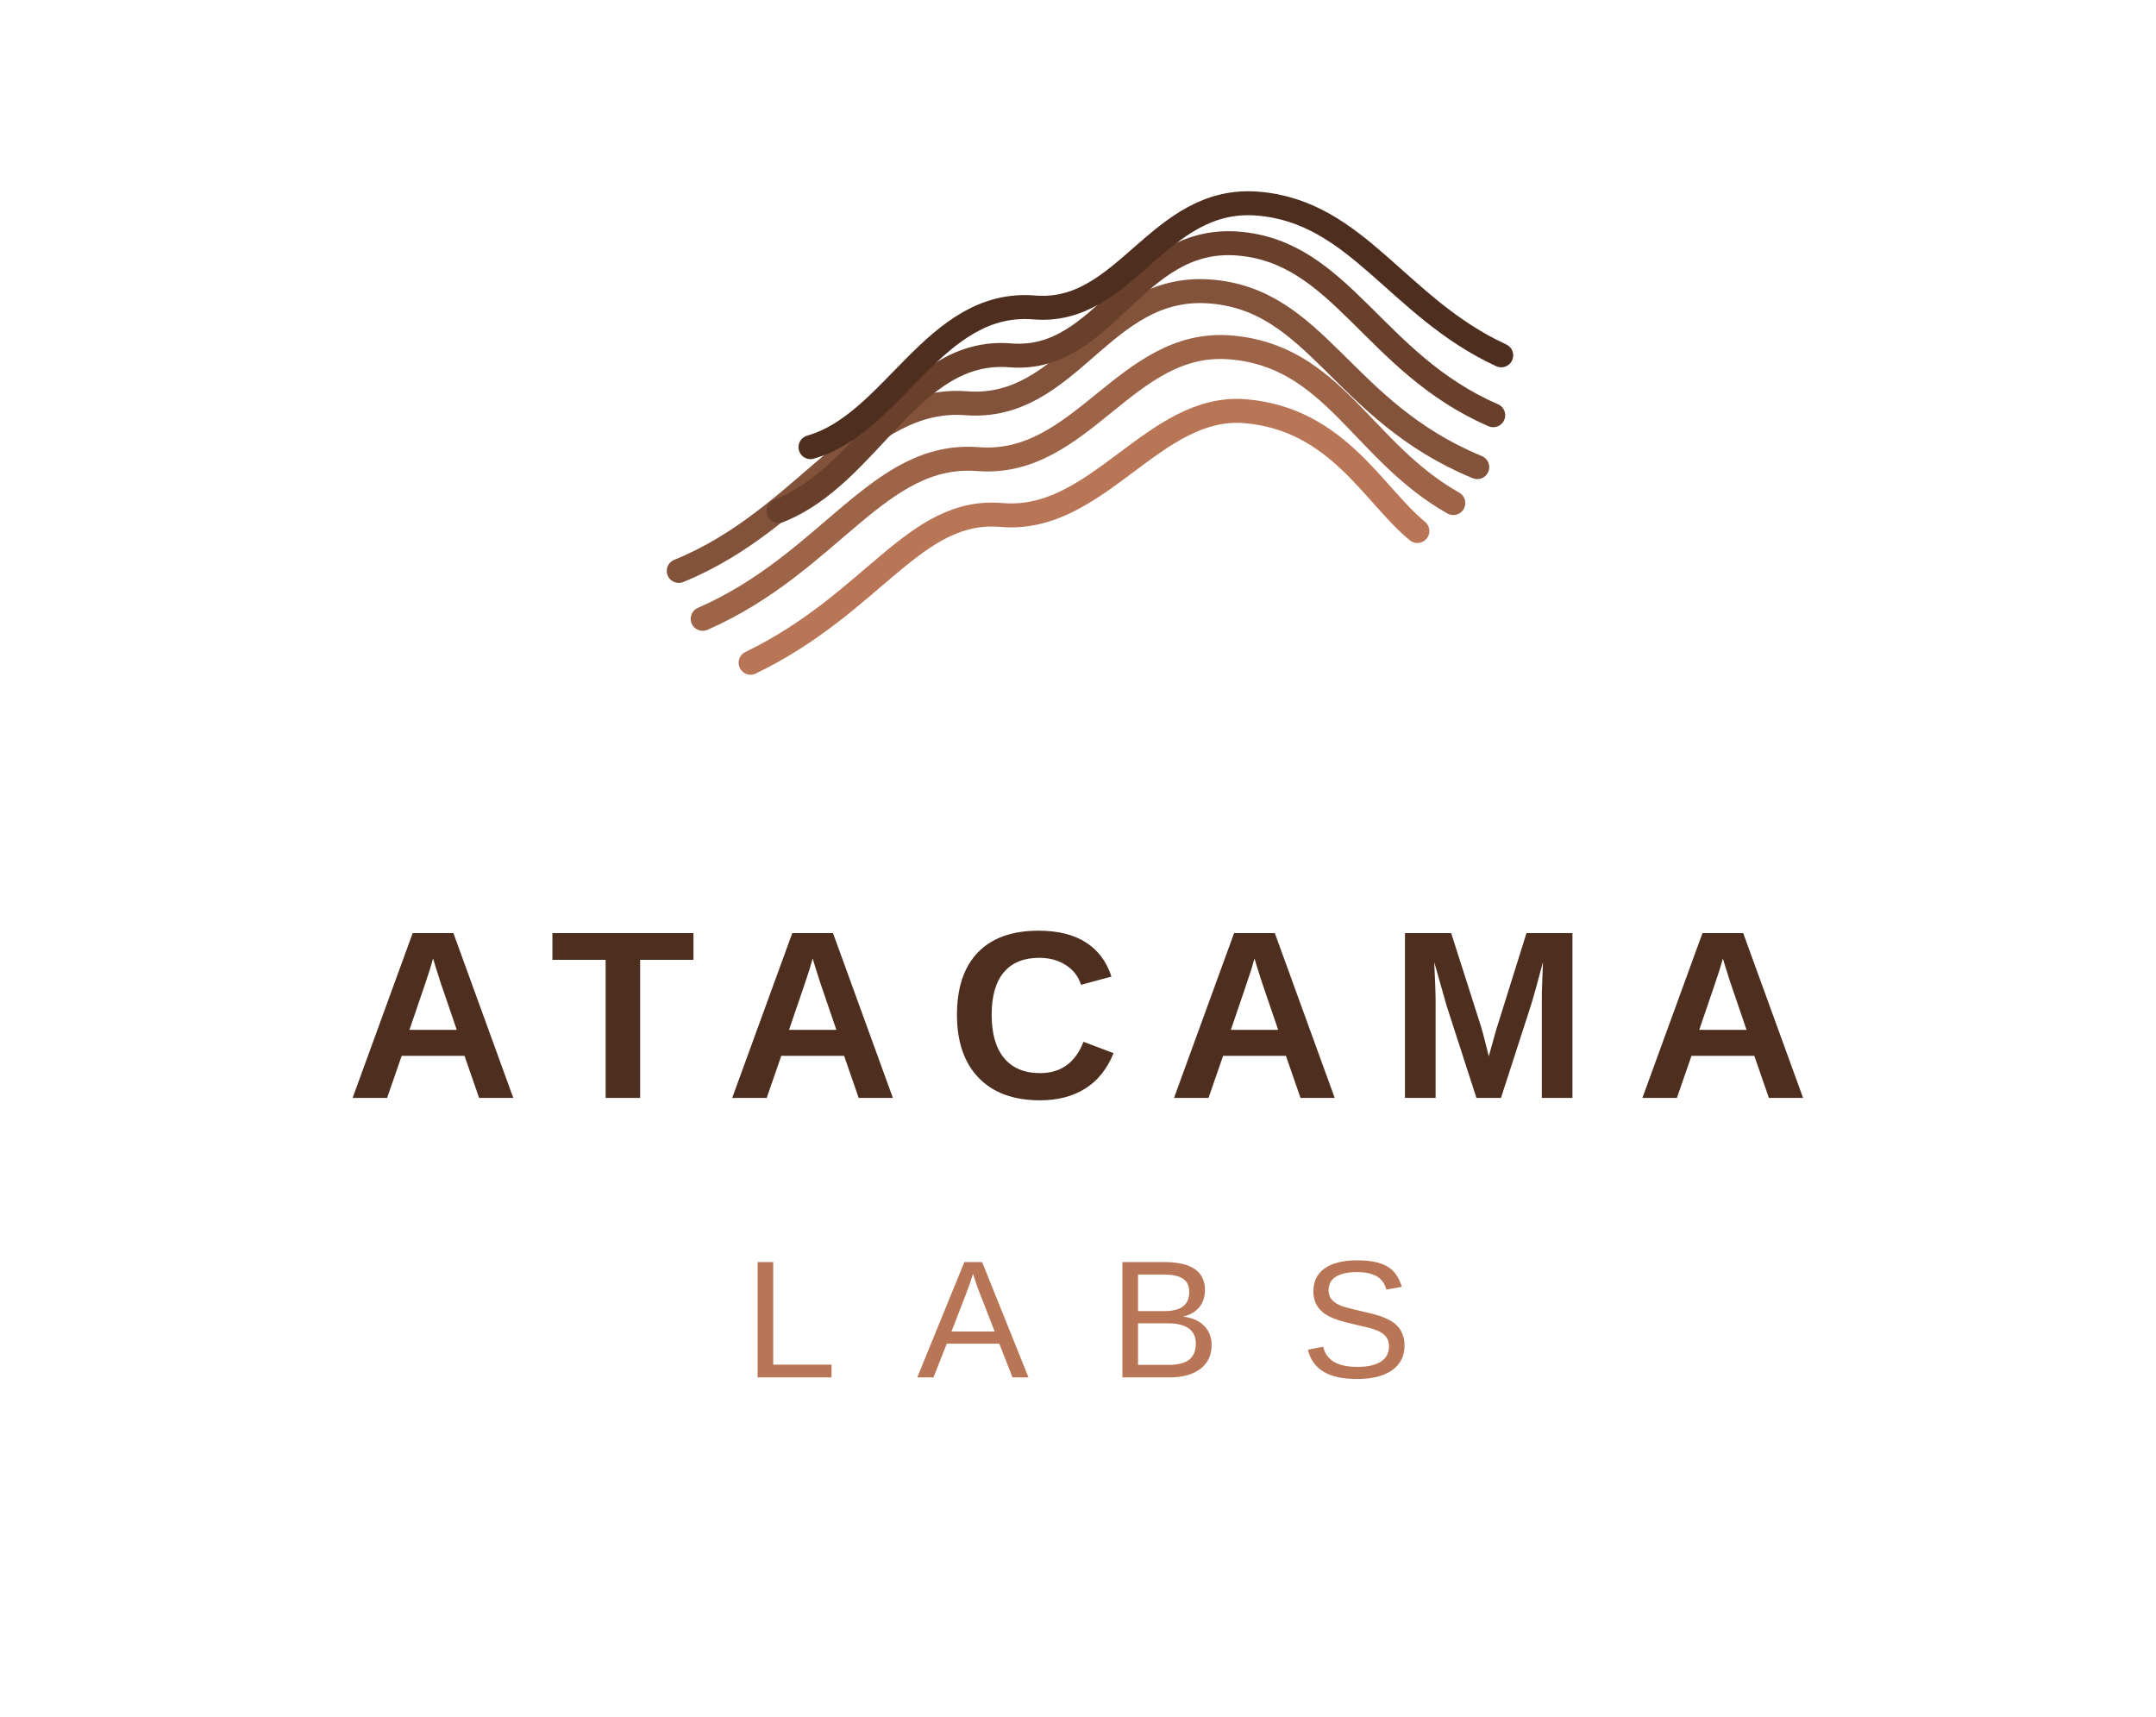
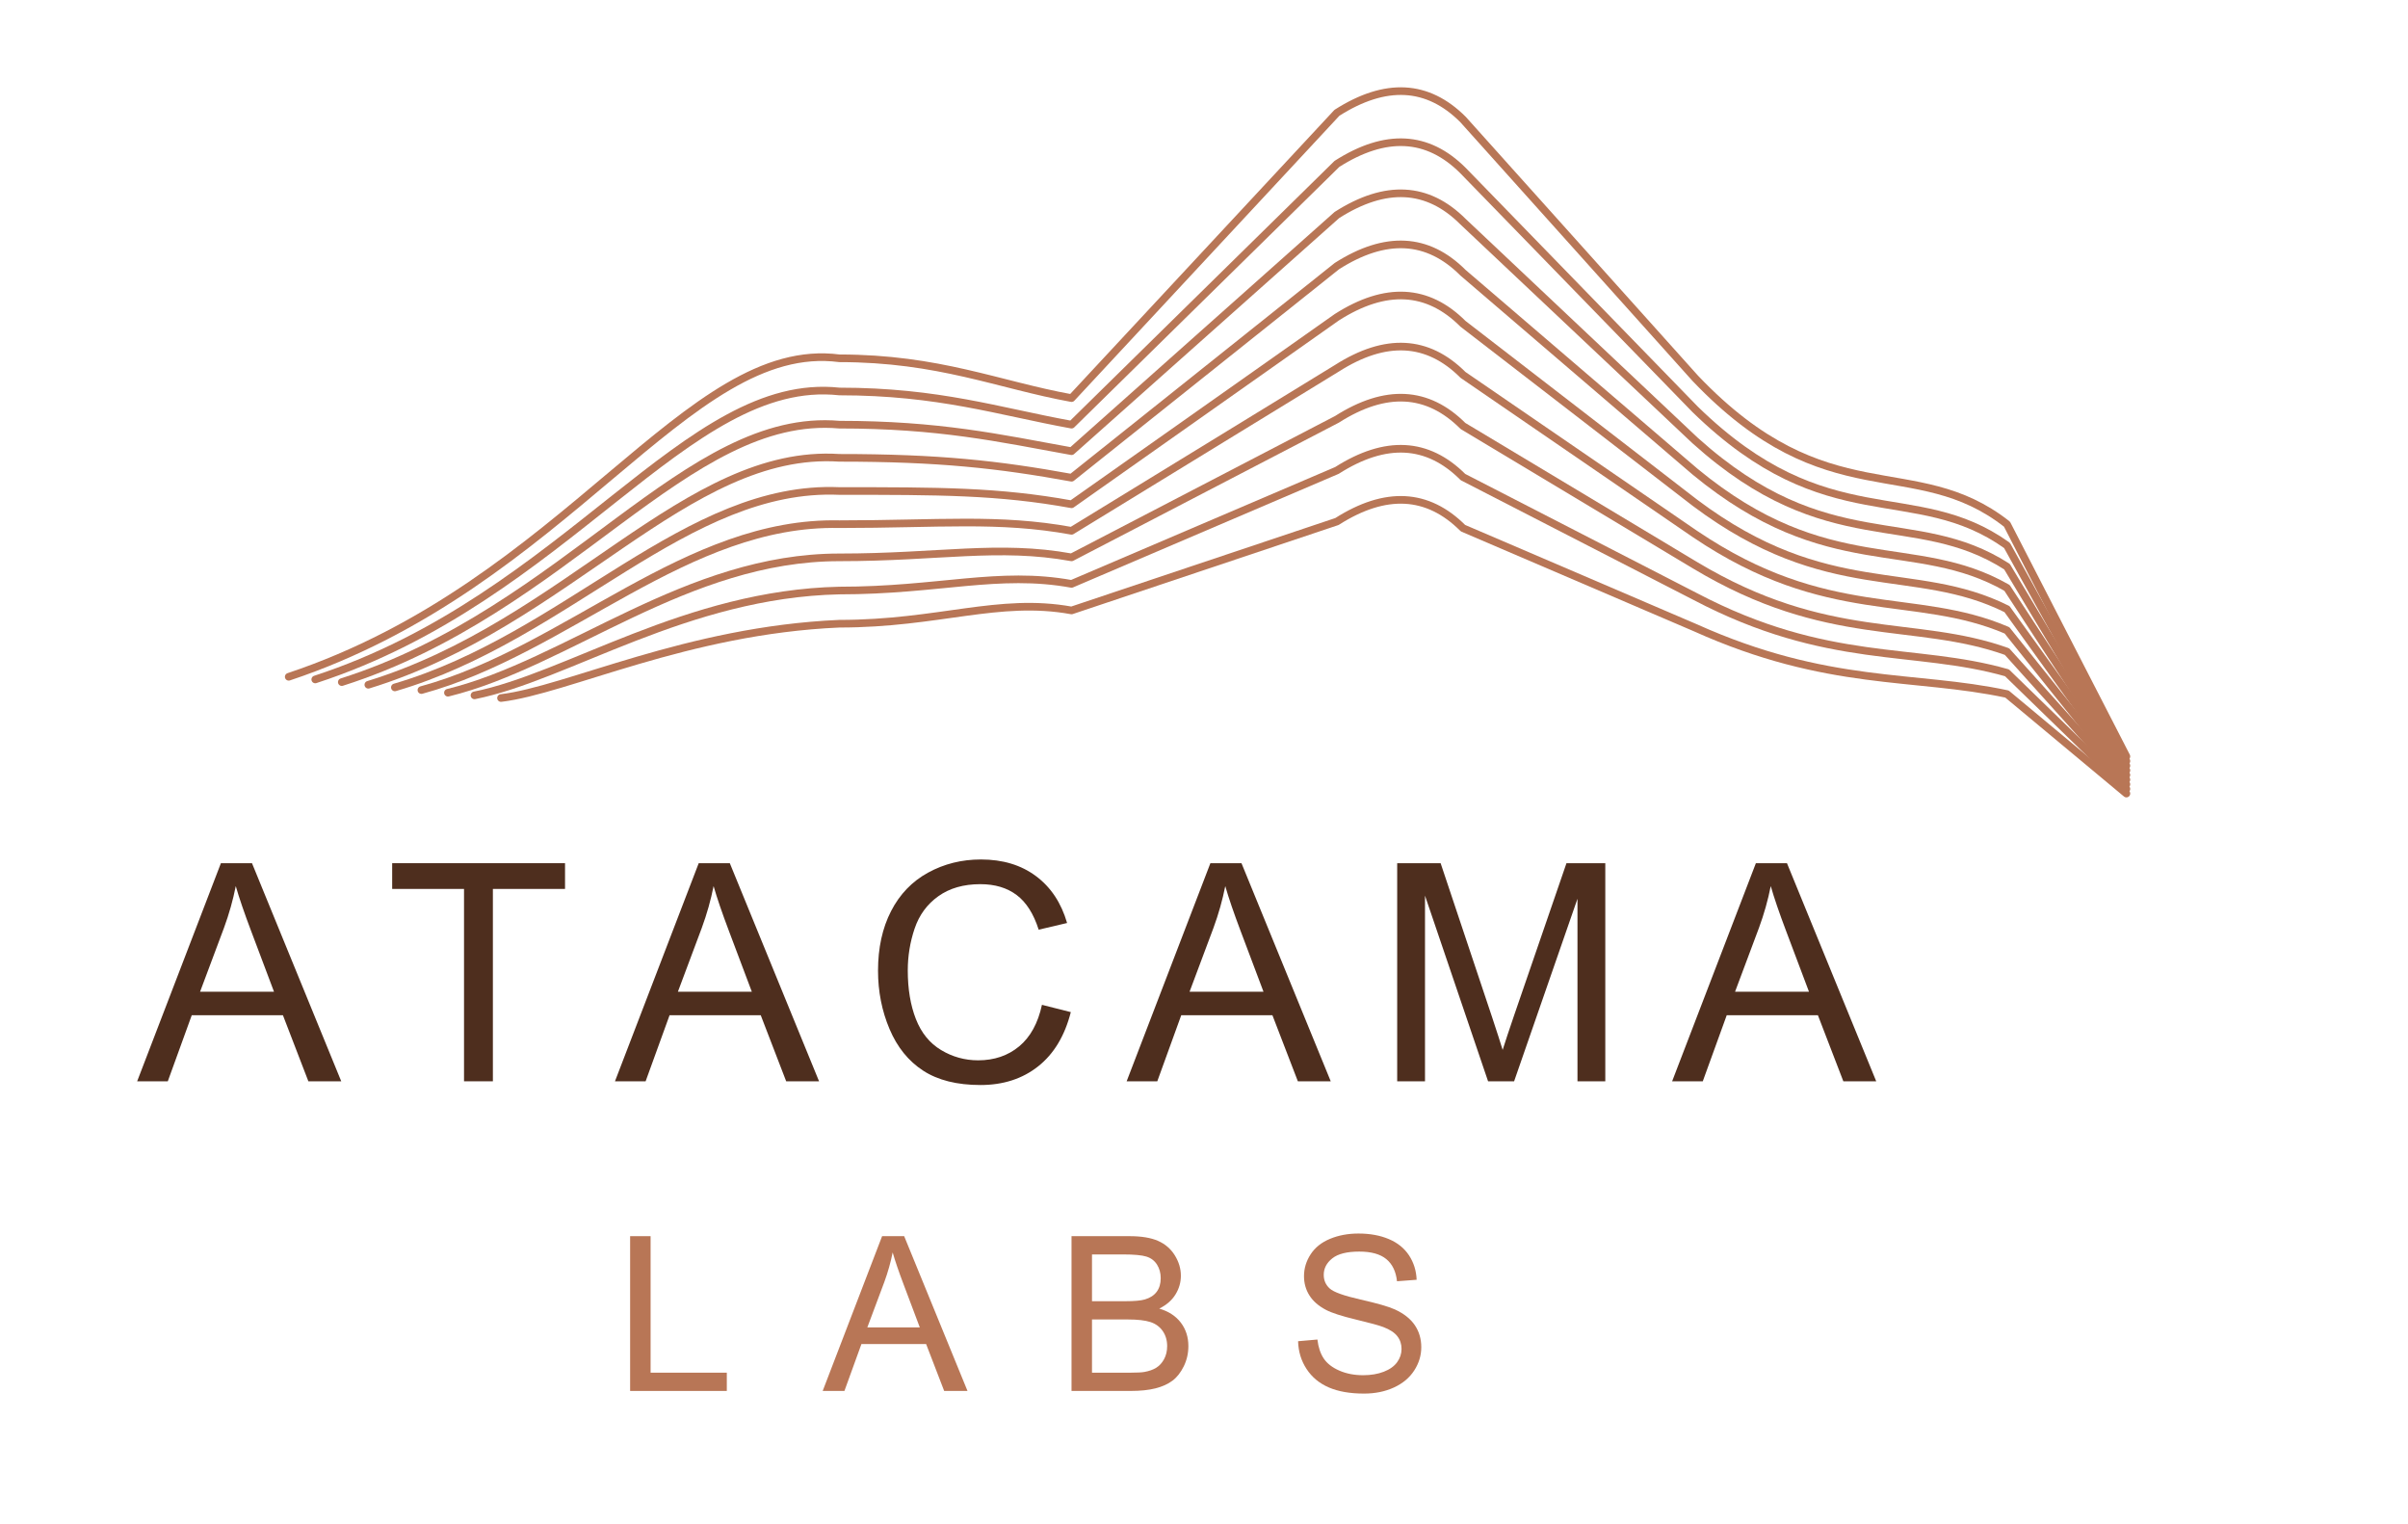
- <svg xmlns="http://www.w3.org/2000/svg" viewBox="0 0 540 430" role="img" aria-labelledby="atacama-s-title">
-   <g transform="translate(150,25)">
-     <g fill="none" stroke-width="6" stroke-linecap="round" stroke-linejoin="round">
-       <path stroke="#83523A" d="M20 118 C52 105 66 74 92 76 C118 78 126 46 153 48 C180 50 186 78 220 92" />
-       <path stroke="#9E6448" d="M26 130 C58 116 70 88 95 90 C121 92 132 60 158 62 C184 64 191 88 214 101" />
-       <path stroke="#B87656" d="M38 141 C69 126 79 102 101 104 C125 106 139 76 162 78 C185 80 194 99 205 108" />
-       <path stroke="#69402C" d="M45 103 C68 94 78 62 103 64 C127 66 134 34 160 36 C186 38 194 66 224 79" />
-       <path stroke="#4E2E1E" d="M53 87 C74 81 84 50 109 52 C132 54 140 24 165 26 C190 28 200 52 226 64" />
+ <svg xmlns="http://www.w3.org/2000/svg" viewBox="0 0 490 310">
+   <g transform="translate(52,0) scale(1.35)">
+     <g fill="none" stroke="#B87656" stroke-width="1.15" stroke-linecap="round" stroke-linejoin="round">
+       <path d="M 5 102.0 C 47 88 65 51.0 88 54 C 103 54 112 58 123 60 L 163 17.0 Q 174 10.0 182 18.0 L 217 57.0 C 237 78.0 250 68.0 264 79.0 L 282 114.0" />
+       <path d="M 9 102.4 C 47 90 65 56.5 88 59 C 103 59 112 62 123 64 L 163 24.7 Q 174 17.7 182 25.7 L 217 61.7 C 237 81.2 250 72.2 264 82.2 L 282 114.7" />
+       <path d="M 13 102.8 C 47 92 65 62.0 88 64 C 103 64 112 66 123 68 L 163 32.4 Q 174 25.4 182 33.4 L 217 66.4 C 237 84.4 250 76.4 264 85.4 L 282 115.4" />
+       <path d="M 17 103.2 C 47 94 65 67.5 88 69 C 103 69 112 70 123 72 L 163 40.1 Q 174 33.1 182 41.1 L 217 71.1 C 237 87.6 250 80.6 264 88.6 L 282 116.1" />
+       <path d="M 21 103.6 C 47 96 65 73.0 88 74 C 103 74 112 74 123 76 L 163 47.8 Q 174 40.8 182 48.8 L 217 75.8 C 237 90.8 250 84.8 264 91.8 L 282 116.8" />
+       <path d="M 25 104.0 C 47 98 65 78.5 88 79 C 103 79 112 78 123 80 L 163 55.5 Q 174 48.5 182 56.5 L 217 80.5 C 237 94.0 250 89.0 264 95.0 L 282 117.5" />
+       <path d="M 29 104.4 C 47 100 65 84.0 88 84 C 103 84 112 82 123 84 L 163 63.2 Q 174 56.2 182 64.2 L 217 85.2 C 237 97.2 250 93.2 264 98.2 L 282 118.2" />
+       <path d="M 33 104.8 C 47 102 65 89.5 88 89 C 103 89 112 86 123 88 L 163 70.9 Q 174 63.9 182 71.9 L 217 89.9 C 237 100.4 250 97.4 264 101.4 L 282 118.9" />
+       <path d="M 37 105.2 C 47 104 65 95.0 88 94 C 103 94 112 90 123 92 L 163 78.6 Q 174 71.6 182 79.6 L 217 94.6 C 237 103.6 250 101.6 264 104.6 L 282 119.6" />
    </g>
  </g>
-   <text x="270" y="275" text-anchor="middle" fill="#4E2E1E" font-family="Manrope, Arial, sans-serif" font-size="60" font-weight="600" letter-spacing="12">ATACAMA</text>
-   <text x="270" y="345" text-anchor="middle" fill="#B87656" font-family="Manrope, Arial, sans-serif" font-size="42" font-weight="400" letter-spacing="20">LABS</text>
+   <path fill="#4E2E1E" transform="translate(28.00,220) scale(0.03027,-0.03027)" d="M-3 0 560 1466H769L1369 0H1148L977 444H364L203 0ZM420 602H917L764 1008Q694 1193 660 1312Q632 1171 581 1032Z" />
+   <path fill="#4E2E1E" transform="translate(78.35,220) scale(0.03027,-0.03027)" d="M531 0V1293H48V1466H1210V1293H725V0Z" />
+   <path fill="#4E2E1E" transform="translate(125.23,220) scale(0.03027,-0.03027)" d="M-3 0 560 1466H769L1369 0H1148L977 444H364L203 0ZM420 602H917L764 1008Q694 1193 660 1312Q632 1171 581 1032Z" />
+   <path fill="#4E2E1E" transform="translate(175.58,220) scale(0.03027,-0.03027)" d="M1204 514 1398 465Q1337 226 1178.5 100.5Q1020 -25 791 -25Q554 -25 405.5 71.5Q257 168 179.5 351.0Q102 534 102 744Q102 973 189.5 1143.5Q277 1314 438.5 1402.5Q600 1491 794 1491Q1014 1491 1164.0 1379.0Q1314 1267 1373 1064L1182 1019Q1131 1179 1034.0 1252.0Q937 1325 790 1325Q621 1325 507.5 1244.0Q394 1163 348.0 1026.5Q302 890 302 745Q302 558 356.5 418.5Q411 279 526.0 210.0Q641 141 775 141Q938 141 1051.0 235.0Q1164 329 1204 514Z" />
+   <path fill="#4E2E1E" transform="translate(229.35,220) scale(0.03027,-0.03027)" d="M-3 0 560 1466H769L1369 0H1148L977 444H364L203 0ZM420 602H917L764 1008Q694 1193 660 1312Q632 1171 581 1032Z" />
+   <path fill="#4E2E1E" transform="translate(279.71,220) scale(0.03027,-0.03027)" d="M152 0V1466H444L791 428Q839 283 861 211Q886 291 939 446L1290 1466H1551V0H1364V1227L938 0H763L339 1248V0Z" />
+   <path fill="#4E2E1E" transform="translate(340.35,220) scale(0.03027,-0.03027)" d="M-3 0 560 1466H769L1369 0H1148L977 444H364L203 0ZM420 602H917L764 1008Q694 1193 660 1312Q632 1171 581 1032Z" />
+   <path fill="#B87656" transform="translate(125.00,283) scale(0.02148,-0.02148)" d="M150 0V1466H344V173H1066V0Z" />
+   <path fill="#B87656" transform="translate(167.47,283) scale(0.02148,-0.02148)" d="M-3 0 560 1466H769L1369 0H1148L977 444H364L203 0ZM420 602H917L764 1008Q694 1193 660 1312Q632 1171 581 1032Z" />
+   <path fill="#B87656" transform="translate(214.82,283) scale(0.02148,-0.02148)" d="M150 0V1466H700Q868 1466 969.5 1421.5Q1071 1377 1128.5 1284.5Q1186 1192 1186 1091Q1186 997 1135.0 914.0Q1084 831 981 780Q1114 741 1185.5 647.0Q1257 553 1257 425Q1257 322 1213.5 233.5Q1170 145 1106.0 97.0Q1042 49 945.5 24.5Q849 0 709 0ZM344 850H661Q790 850 846 867Q920 889 957.5 940.0Q995 991 995 1068Q995 1141 960.0 1196.5Q925 1252 860.0 1272.5Q795 1293 637 1293H344ZM344 173H709Q803 173 841 180Q908 192 953.0 220.0Q998 248 1027.0 301.5Q1056 355 1056 425Q1056 507 1014.0 567.5Q972 628 897.5 652.5Q823 677 683 677H344Z" />
+   <path fill="#B87656" transform="translate(262.17,283) scale(0.02148,-0.02148)" d="M92 471 275 487Q288 377 335.5 306.5Q383 236 483.0 192.5Q583 149 708 149Q819 149 904.0 182.0Q989 215 1030.5 272.5Q1072 330 1072 398Q1072 467 1032.0 518.5Q992 570 900 605Q841 628 639.0 676.5Q437 725 356 768Q251 823 199.5 904.5Q148 986 148 1087Q148 1198 211.0 1294.5Q274 1391 395.0 1441.0Q516 1491 664 1491Q827 1491 951.5 1438.5Q1076 1386 1143.0 1284.0Q1210 1182 1215 1053L1029 1039Q1014 1178 927.5 1249.0Q841 1320 672 1320Q496 1320 415.5 1255.5Q335 1191 335 1100Q335 1021 392 970Q448 919 684.5 865.5Q921 812 1009 772Q1137 713 1198.0 622.5Q1259 532 1259 414Q1259 297 1192.0 193.5Q1125 90 999.5 32.5Q874 -25 717 -25Q518 -25 383.5 33.0Q249 91 172.5 207.5Q96 324 92 471Z" />
</svg>
